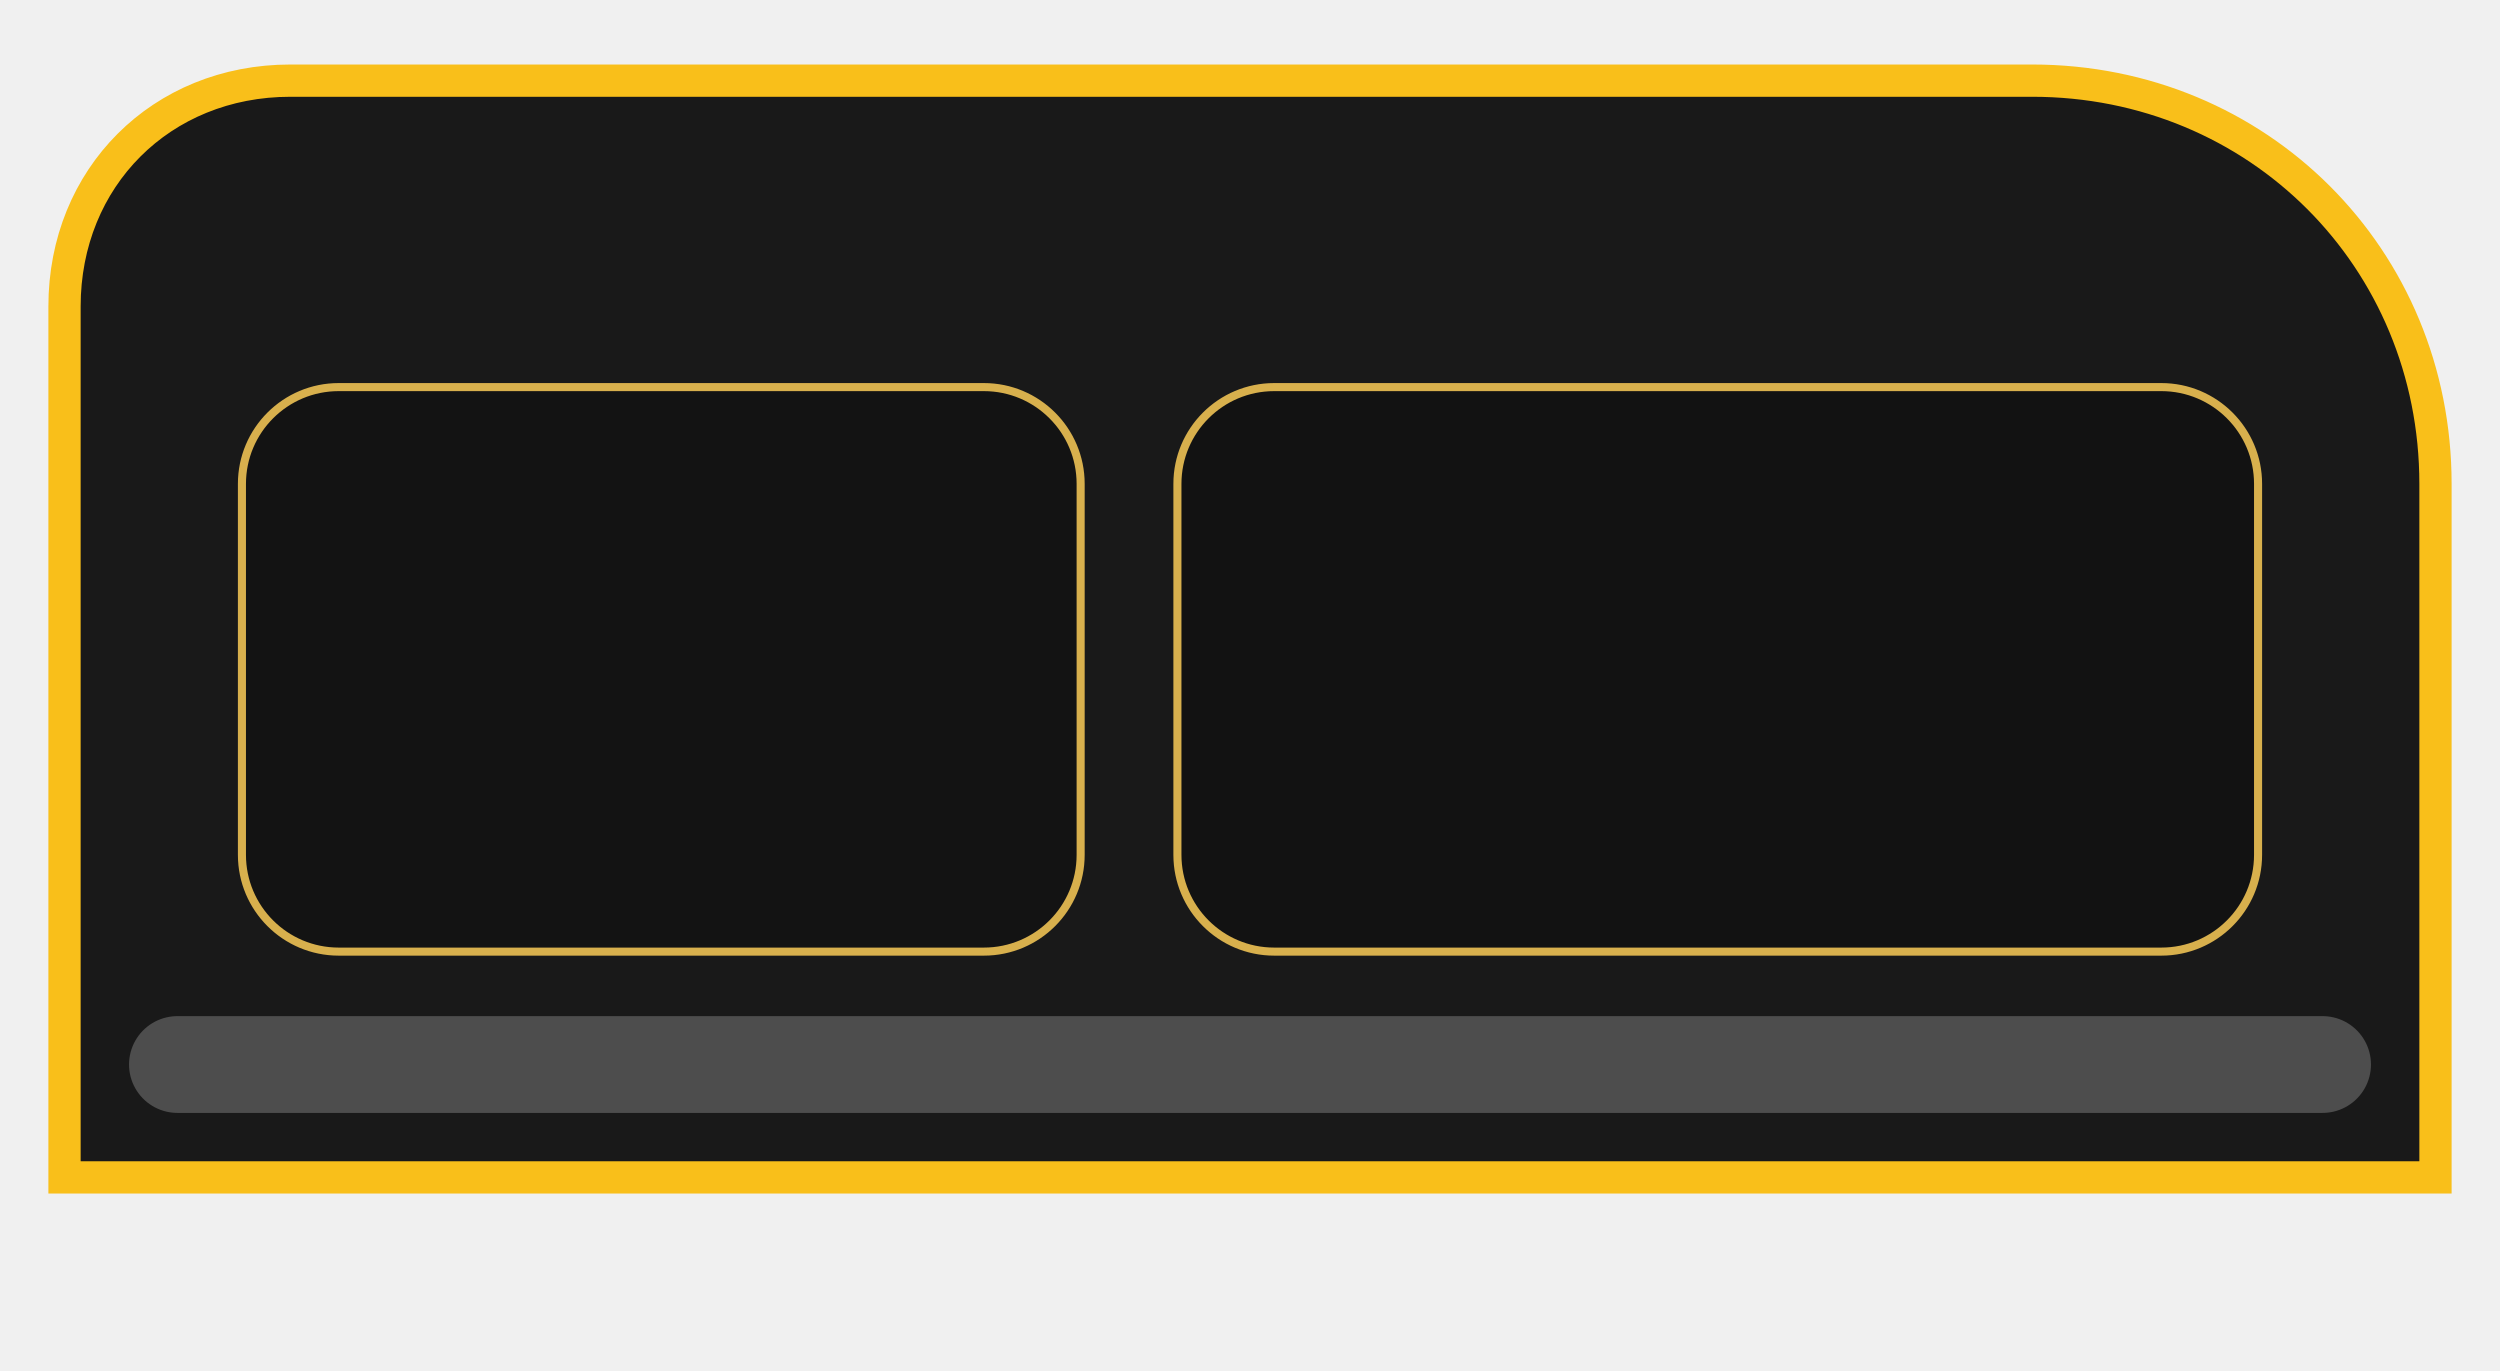
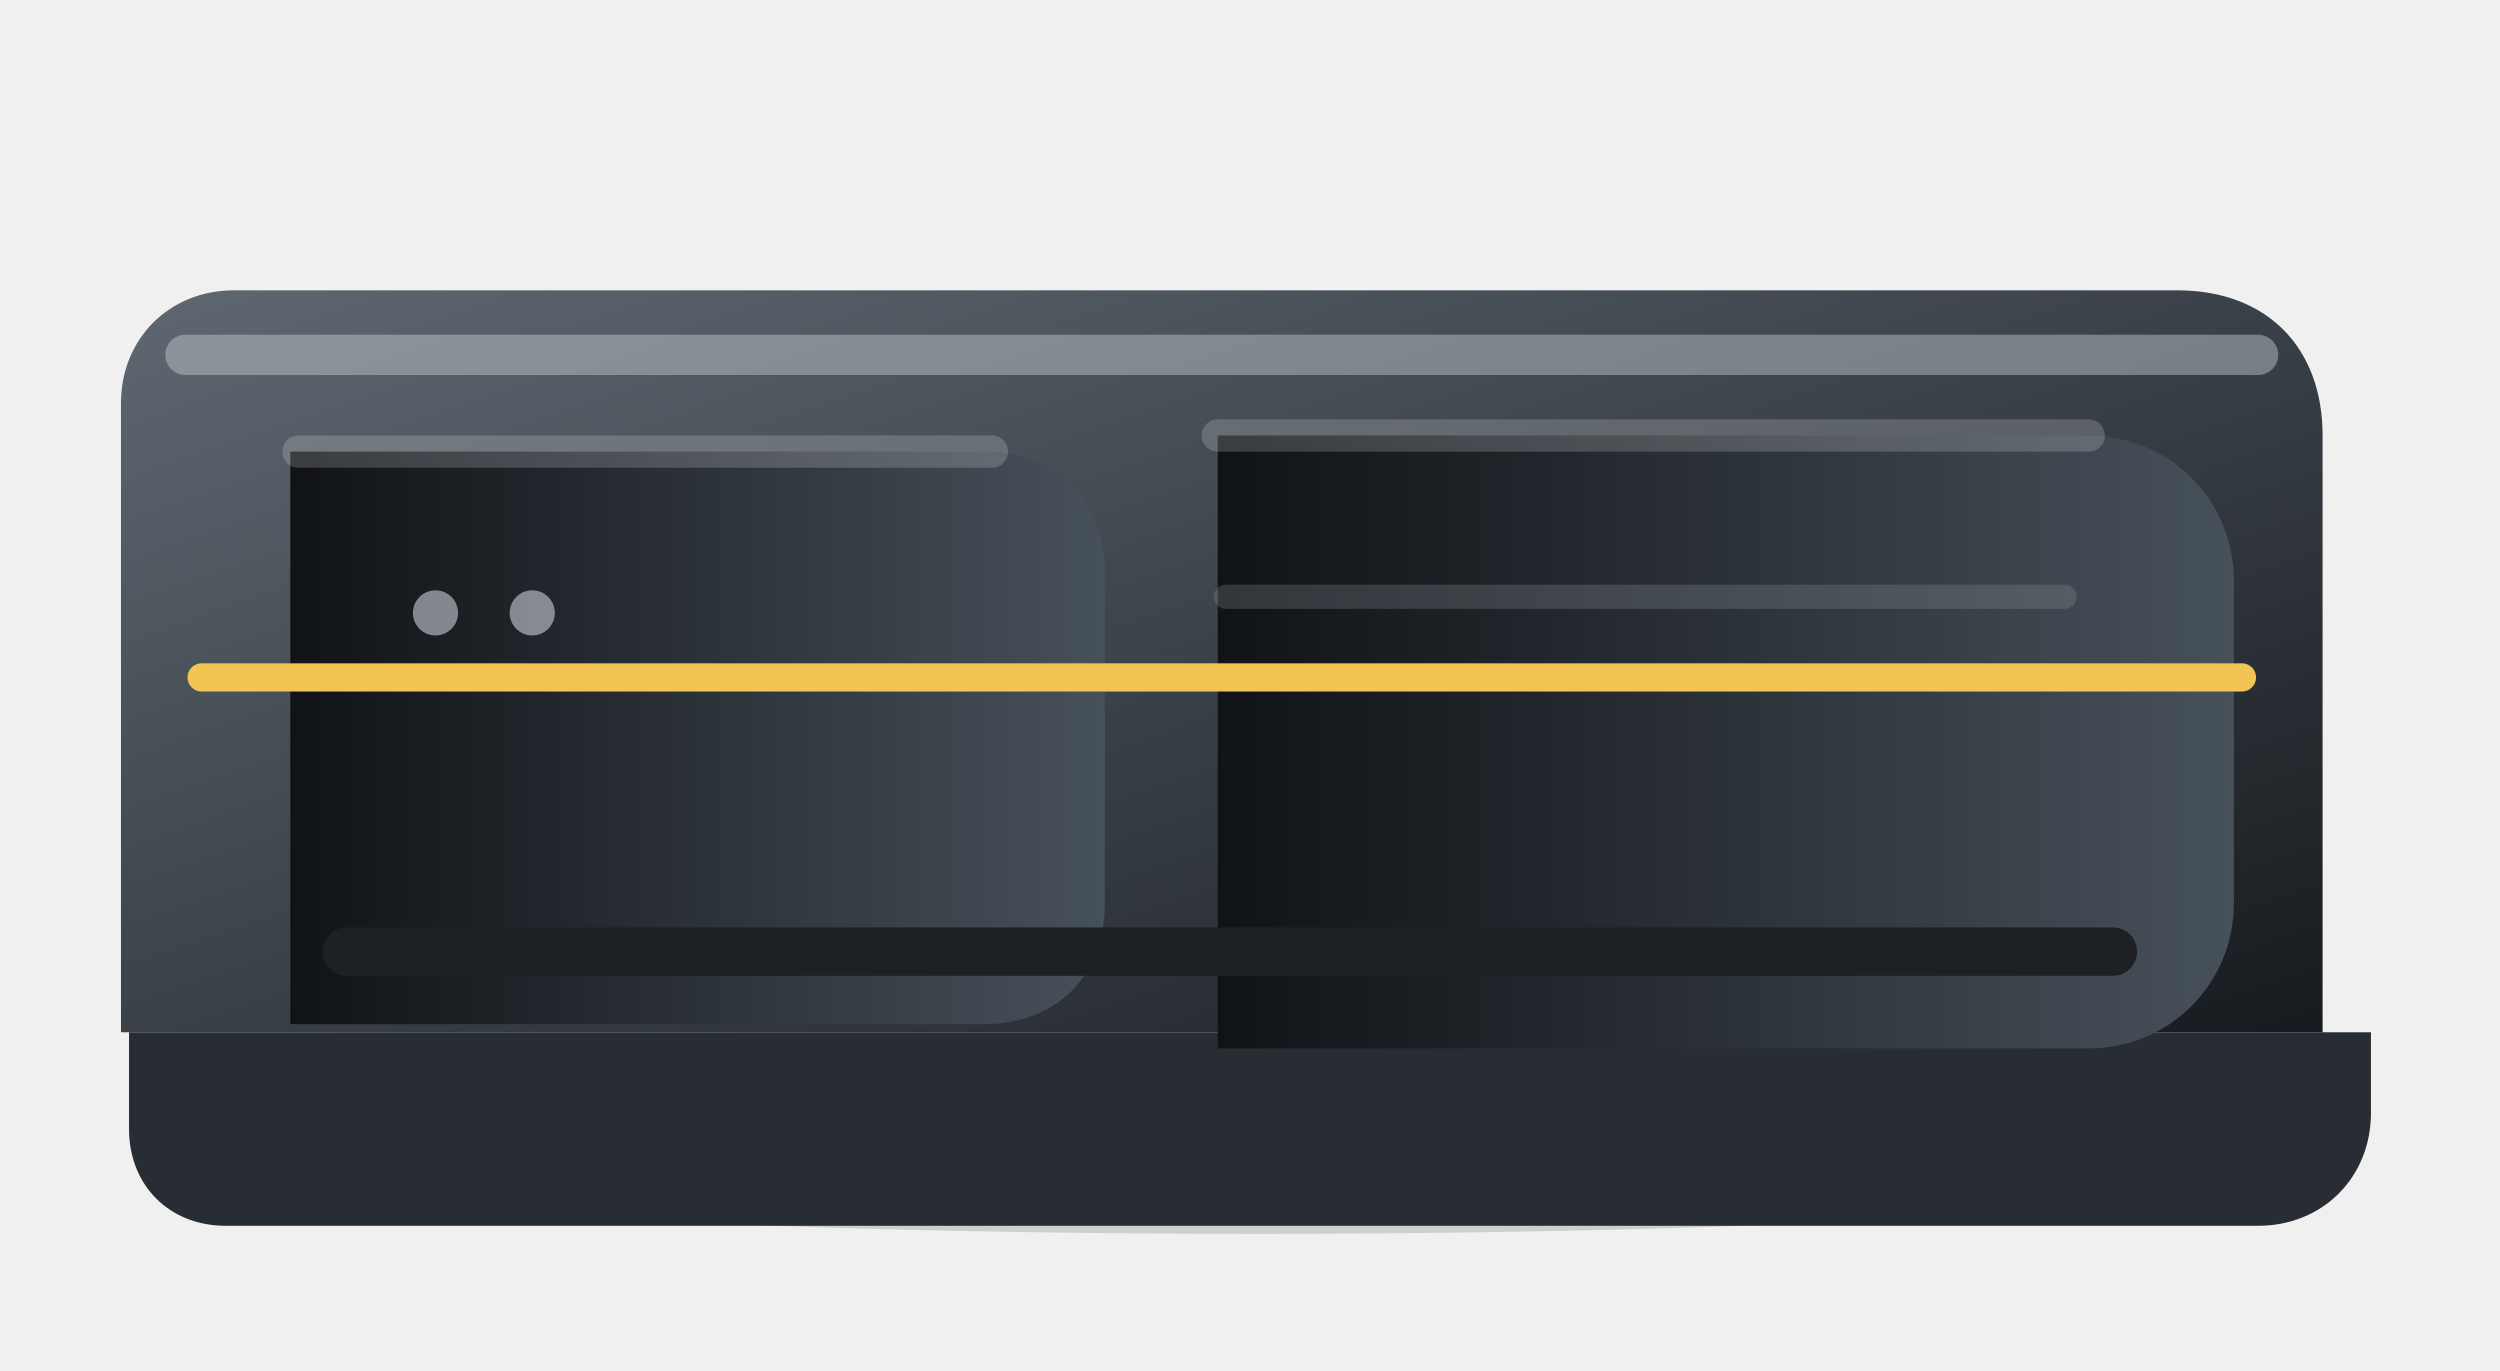
<svg xmlns="http://www.w3.org/2000/svg" viewBox="0 0 310 170">
-   <path d="M8 38c0-16 12-28 28-28h216c28 0 50 22 50 50v86H8z" fill="#191919" stroke="#f9bf1a" stroke-width="4" />
-   <rect x="30" y="48" width="104" height="70" rx="12" fill="#131313" stroke="#d8b04d" />
-   <rect x="146" y="48" width="134" height="70" rx="12" fill="#121212" stroke="#d8b04d" />
-   <path d="M22 132h266" stroke="#4d4d4d" stroke-width="12" stroke-linecap="round" />
+   <defs>
+     <linearGradient id="premiumShell" x1="0" x2="1" y1="0" y2="1">
+       <stop offset="0" stop-color="#5f6871" />
+       <stop offset="0.42" stop-color="#40474f" />
+       <stop offset="1" stop-color="#171b1f" />
+     </linearGradient>
+     <linearGradient id="premiumGlass" x1="0" x2="1">
+       <stop offset="0" stop-color="#101216" />
+       <stop offset="1" stop-color="#47515a" />
+     </linearGradient>
+   </defs>
+   <rect width="310" height="170" fill="none" />
+   <ellipse cx="156" cy="145" rx="124" ry="8" fill="#101114" opacity=".15" />
+   <path d="M16 128h278v10c0 8-6 14-14 14H28c-7 0-12-5-12-12z" fill="#282d33" />
+   <path d="M15 50c0-8 6-14 14-14h241c11 0 18 7 18 18v74H15z" fill="url(#premiumShell)" />
+   <path d="M36 56h86c9 0 15 6 15 15v41c0 9-6 15-15 15H36z" fill="url(#premiumGlass)" />
+   <path d="M151 54h108c10 0 18 8 18 18v40c0 10-8 18-18 18H151z" fill="url(#premiumGlass)" />
+   <path d="M25 84h253" stroke="#f2c453" stroke-width="3.5" stroke-linecap="round" />
+   <path d="M23 44h257" stroke="#c7ced4" stroke-opacity=".45" stroke-width="5" stroke-linecap="round" />
+   <path d="M37 56h86M151 54h108" stroke="#ffffff" stroke-opacity=".18" stroke-width="4" stroke-linecap="round" />
+   <path d="M152 74h104" stroke="#8b949c" stroke-opacity=".28" stroke-width="3" stroke-linecap="round" />
+   <circle cx="54" cy="76" r="2.8" fill="#c8cfd6" opacity=".6" />
+   <circle cx="66" cy="76" r="2.8" fill="#c8cfd6" opacity=".6" />
+   <path d="M43 118h219" stroke="#1d2125" stroke-width="6" stroke-linecap="round" />
</svg>
